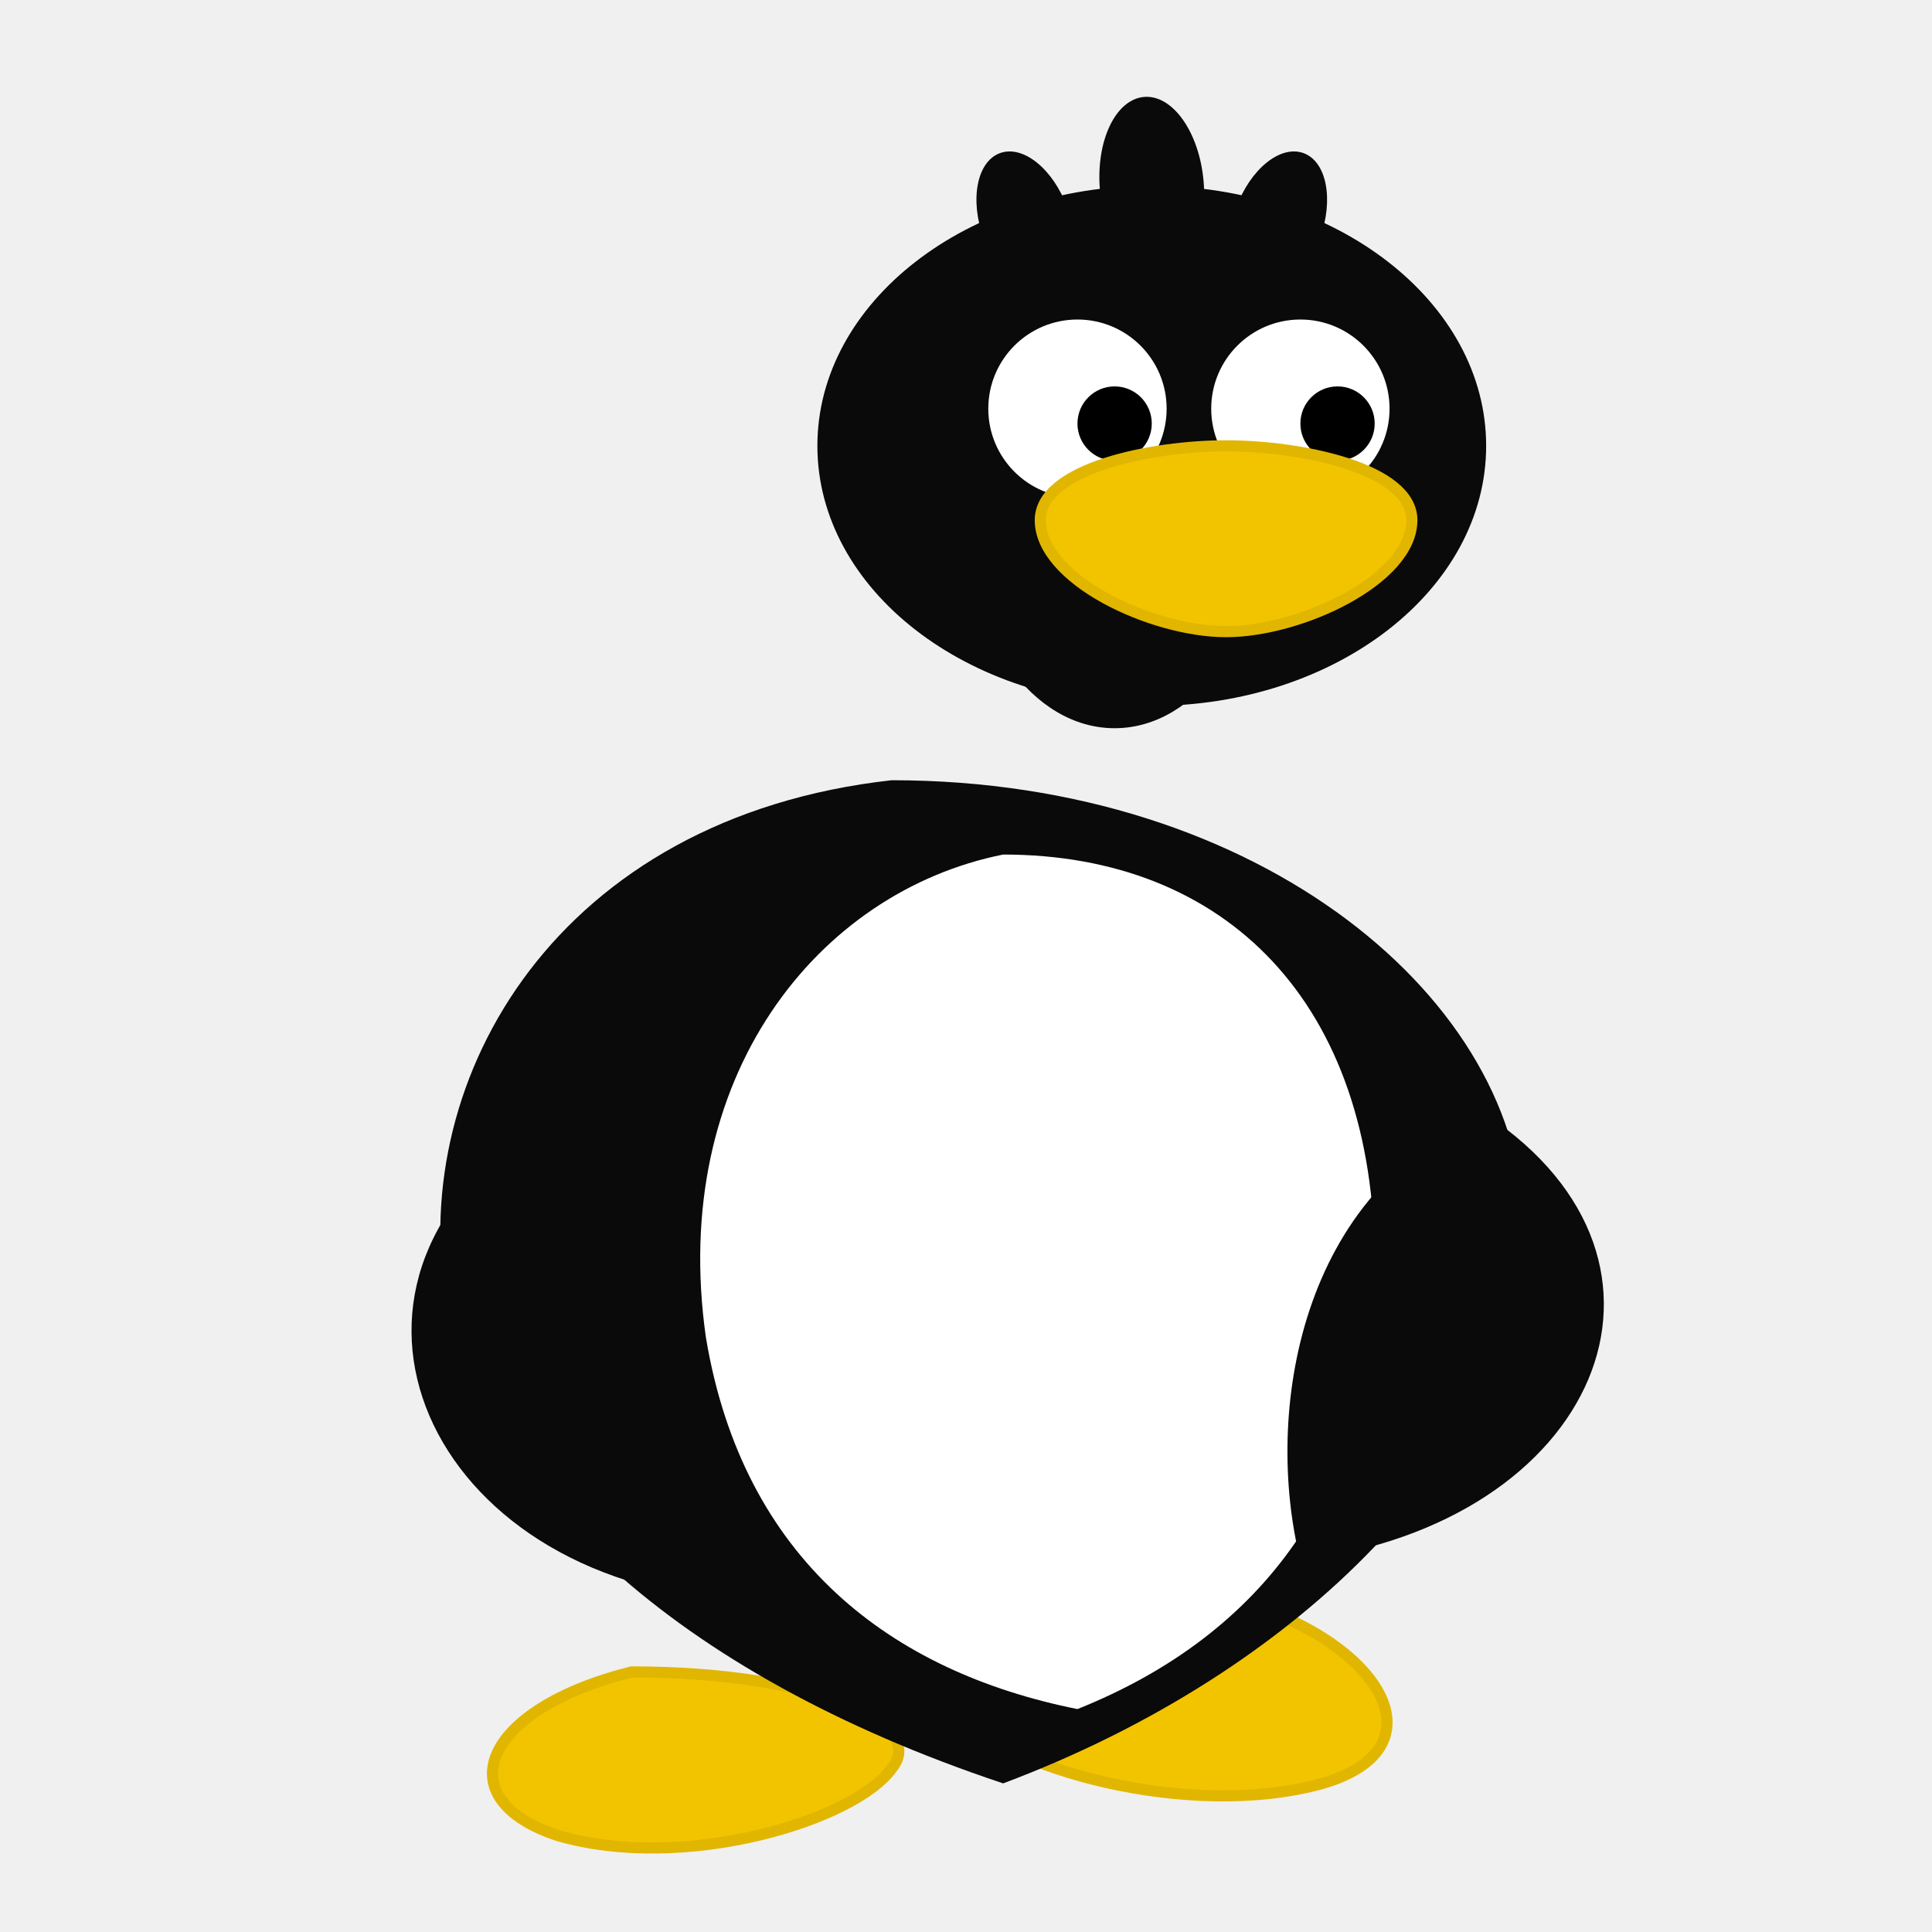
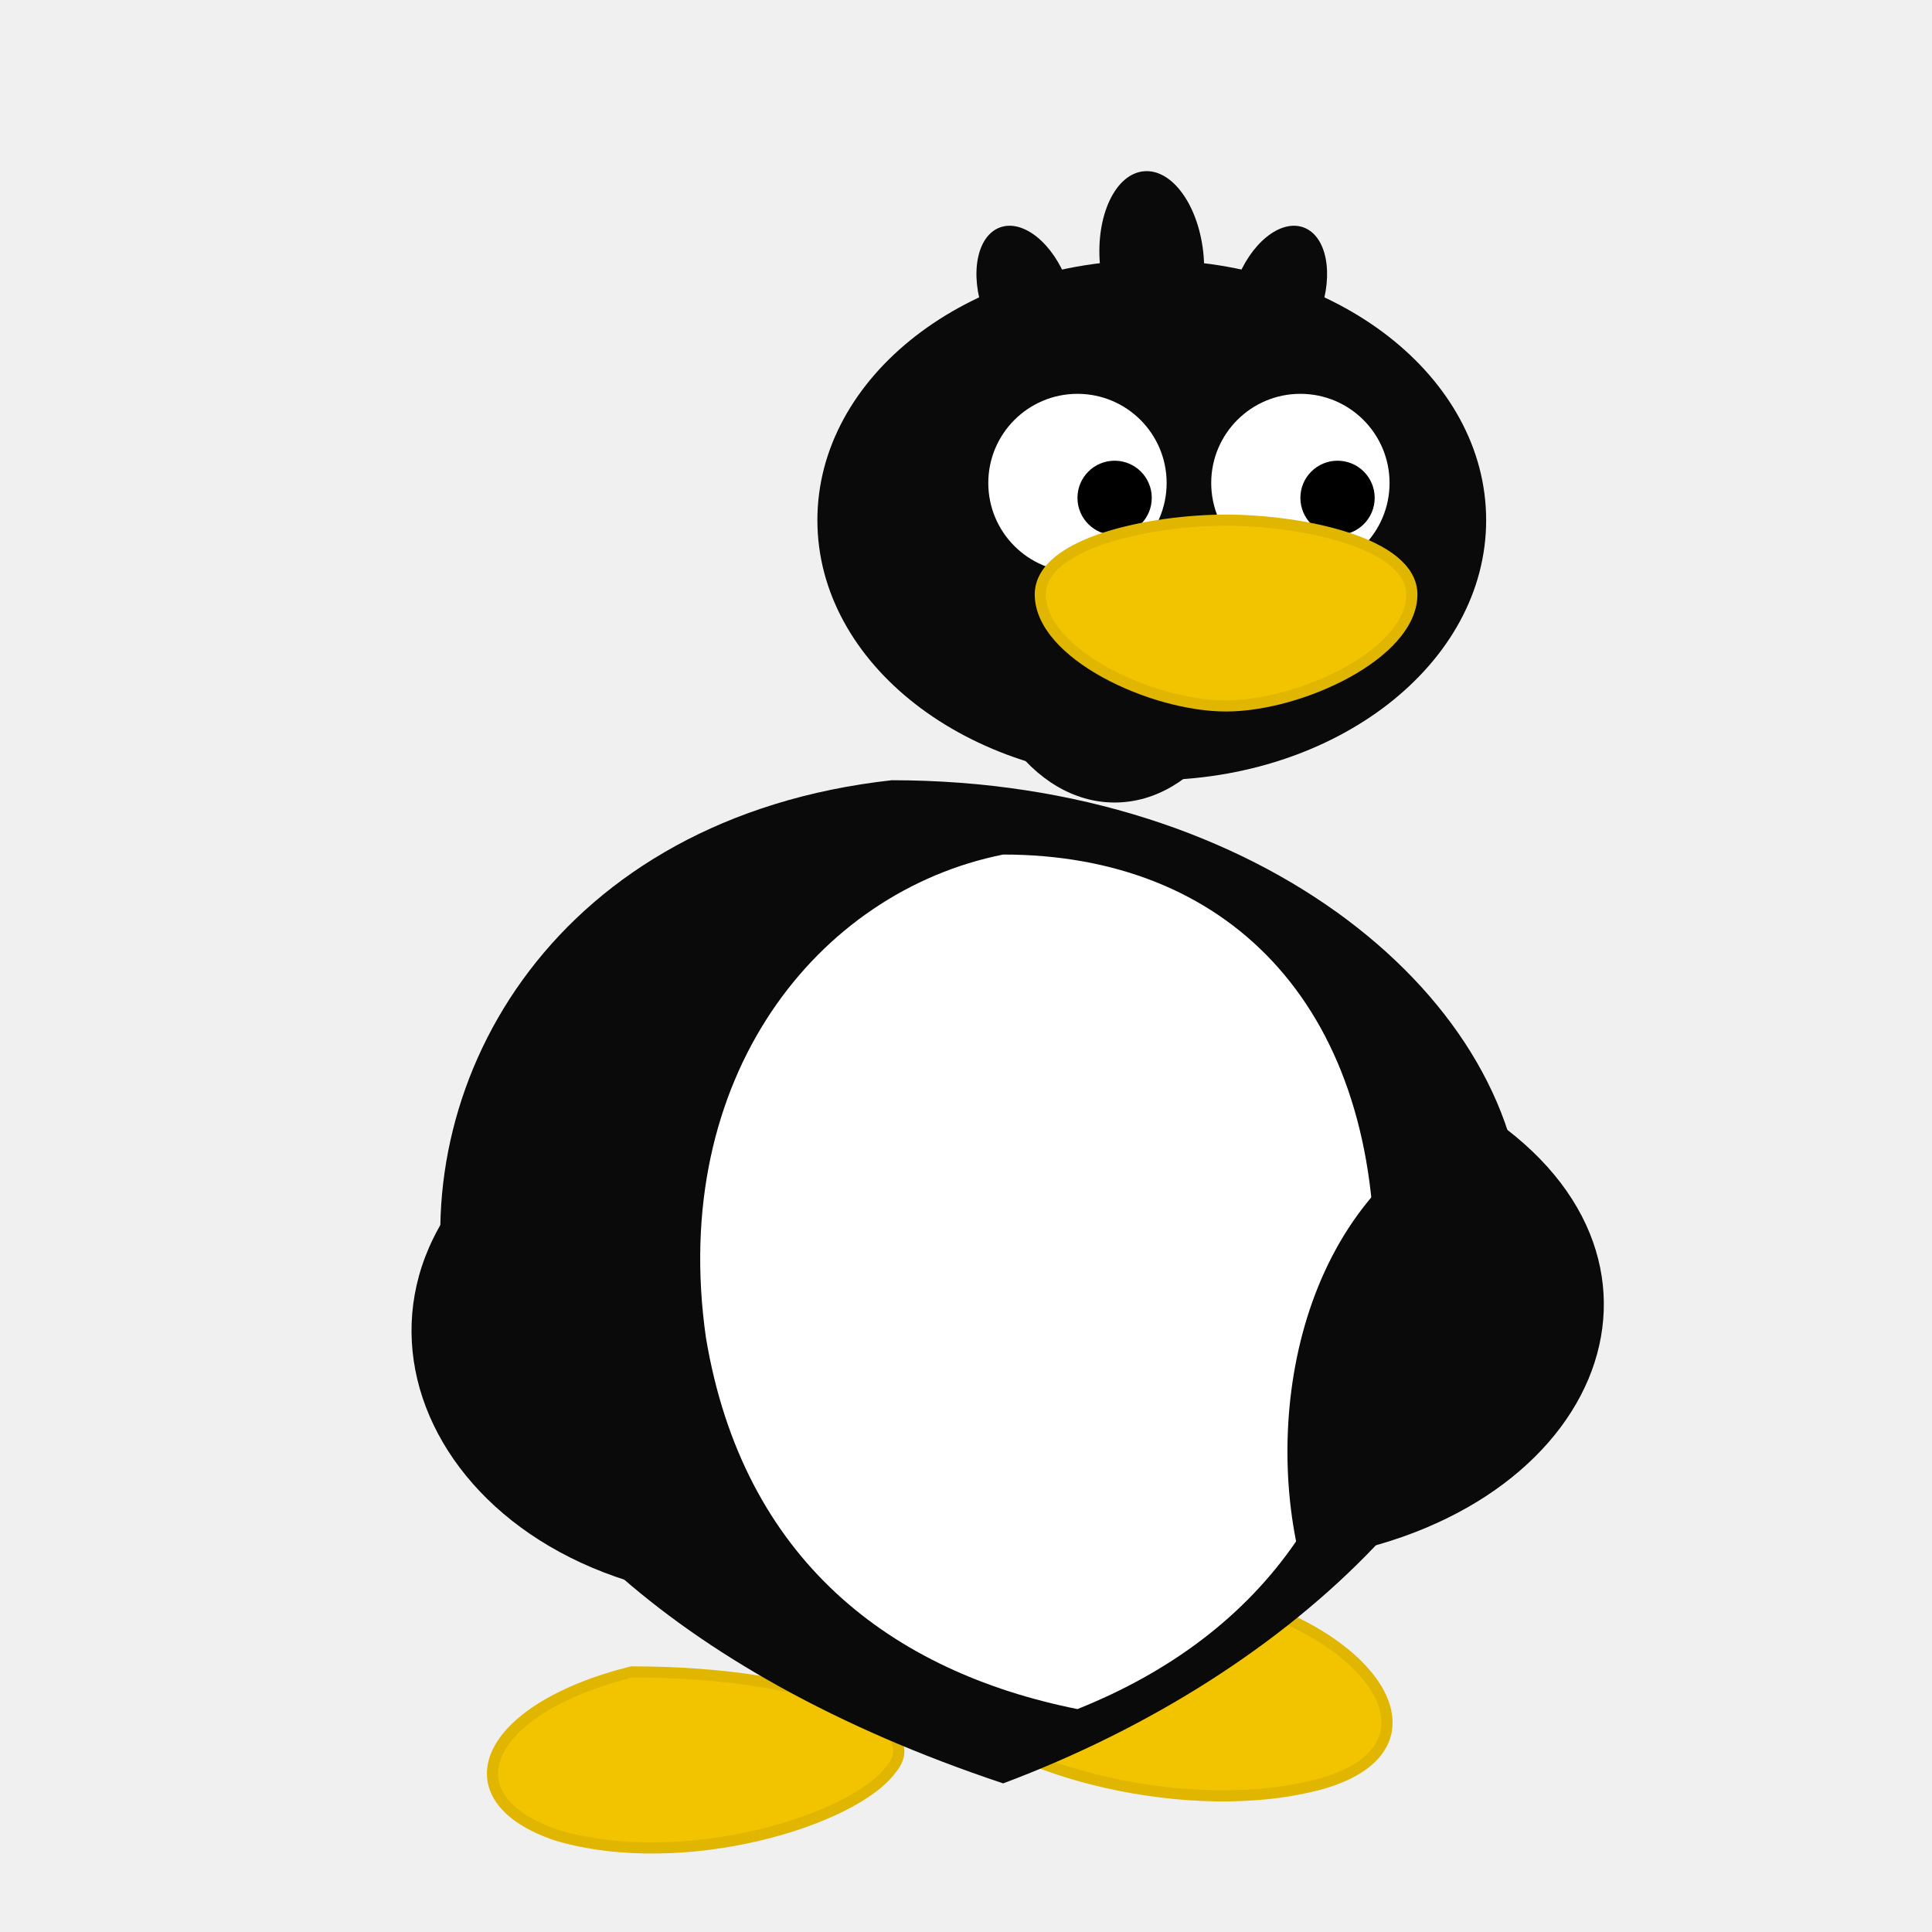
<svg xmlns="http://www.w3.org/2000/svg" width="260" height="260" viewBox="0 0 260 260">
  <rect width="260" height="260" fill="transparent" />
  <g fill="#f2c400" stroke="#e1b600" stroke-width="1.5">
    <path d="M85 225              C65 230, 60 242, 75 247              C92 252, 115 245, 120 238              C125 232, 110 225, 85 225 Z" />
    <path d="M165 215              C185 220, 195 235, 178 240              C160 245, 135 238, 128 230              C122 223, 140 215, 165 215 Z" />
  </g>
  <path d="M120 105            C75 110, 55 145, 60 175            C65 200, 90 225, 135 240            C175 225, 205 195, 205 165            C205 135, 170 105, 120 105 Z" fill="#0a0a0a" />
-   <ellipse cx="150" cy="70" rx="20" ry="28" fill="#0a0a0a" />
-   <ellipse cx="155" cy="60" rx="45" ry="35" fill="#0a0a0a" />
-   <g fill="#0a0a0a">
-     <ellipse cx="155" cy="25" rx="7" ry="12" transform="rotate(-5 155 25)" />
-     <ellipse cx="138" cy="30" rx="6" ry="10" transform="rotate(-20 138 30)" />
-     <ellipse cx="172" cy="30" rx="6" ry="10" transform="rotate(20 172 30)" />
+   <g transform="translate(0, 10)">
+     <ellipse cx="150" cy="70" rx="20" ry="28" fill="#0a0a0a" />
+     <ellipse cx="155" cy="60" rx="45" ry="35" fill="#0a0a0a" />
+     <g fill="#0a0a0a">
+       <ellipse cx="155" cy="25" rx="7" ry="12" transform="rotate(-5 155 25)" />
+       <ellipse cx="138" cy="30" rx="6" ry="10" transform="rotate(-20 138 30)" />
+       <ellipse cx="172" cy="30" rx="6" ry="10" transform="rotate(20 172 30)" />
+     </g>
+     <circle cx="145" cy="55" r="12" fill="#ffffff" />
+     <circle cx="175" cy="55" r="12" fill="#ffffff" />
+     <circle cx="150" cy="57" r="5" fill="#000000" />
+     <circle cx="180" cy="57" r="5" fill="#000000" />
+     <path d="M140 70            C140 63, 155 60, 165 60            C175 60, 190 63, 190 70            C190 78, 175 85, 165 85            C155 85, 140 78, 140 70 Z" fill="#f2c400" stroke="#e1b600" stroke-width="1.5" />
  </g>
  <path d="M135 115            C110 120, 90 145, 95 180            C100 210, 120 225, 145 230            C170 220, 185 200, 185 170            C185 135, 165 115, 135 115 Z" fill="#ffffff" />
  <path d="M75 150            C40 170, 55 210, 95 215            C100 195, 95 160, 75 150 Z" fill="#0a0a0a" />
  <path d="M200 150            C230 170, 215 205, 175 210            C170 190, 175 160, 200 150 Z" fill="#0a0a0a" />
-   <circle cx="145" cy="55" r="12" fill="#ffffff" />
-   <circle cx="175" cy="55" r="12" fill="#ffffff" />
-   <circle cx="150" cy="57" r="5" fill="#000000" />
-   <circle cx="180" cy="57" r="5" fill="#000000" />
-   <path d="M140 70            C140 63, 155 60, 165 60            C175 60, 190 63, 190 70            C190 78, 175 85, 165 85            C155 85, 140 78, 140 70 Z" fill="#f2c400" stroke="#e1b600" stroke-width="1.5" />
</svg>
